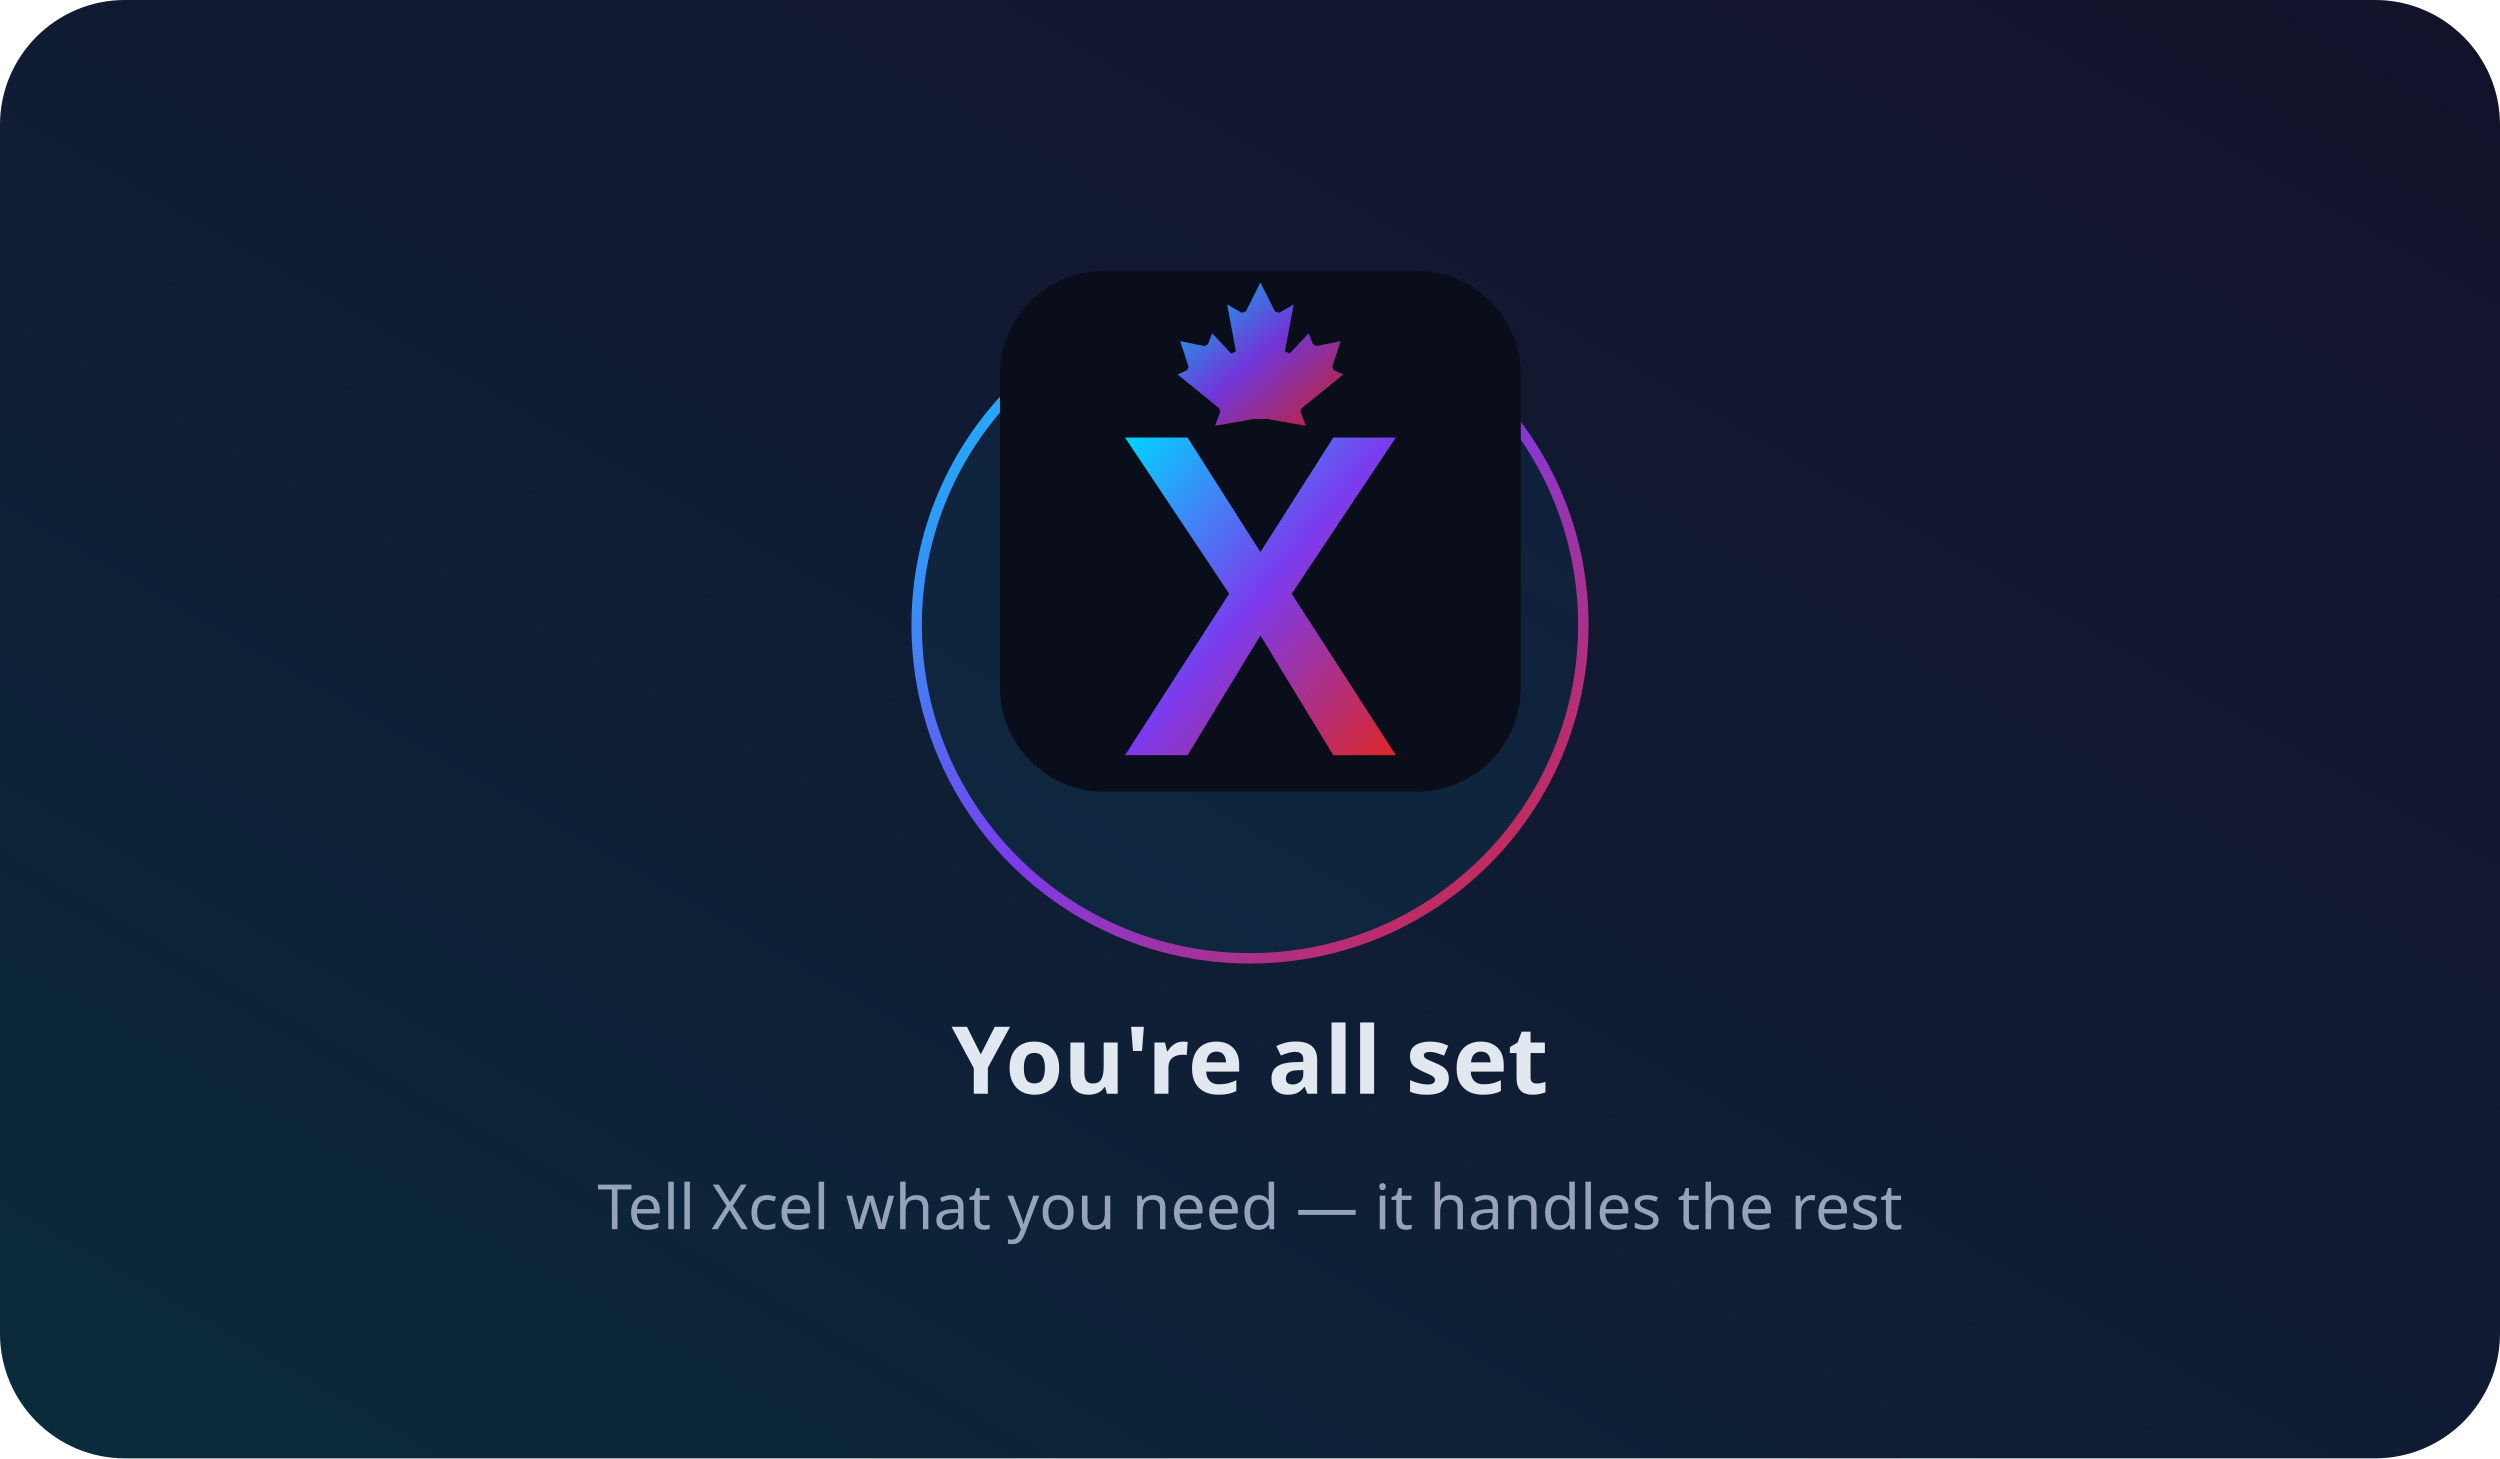
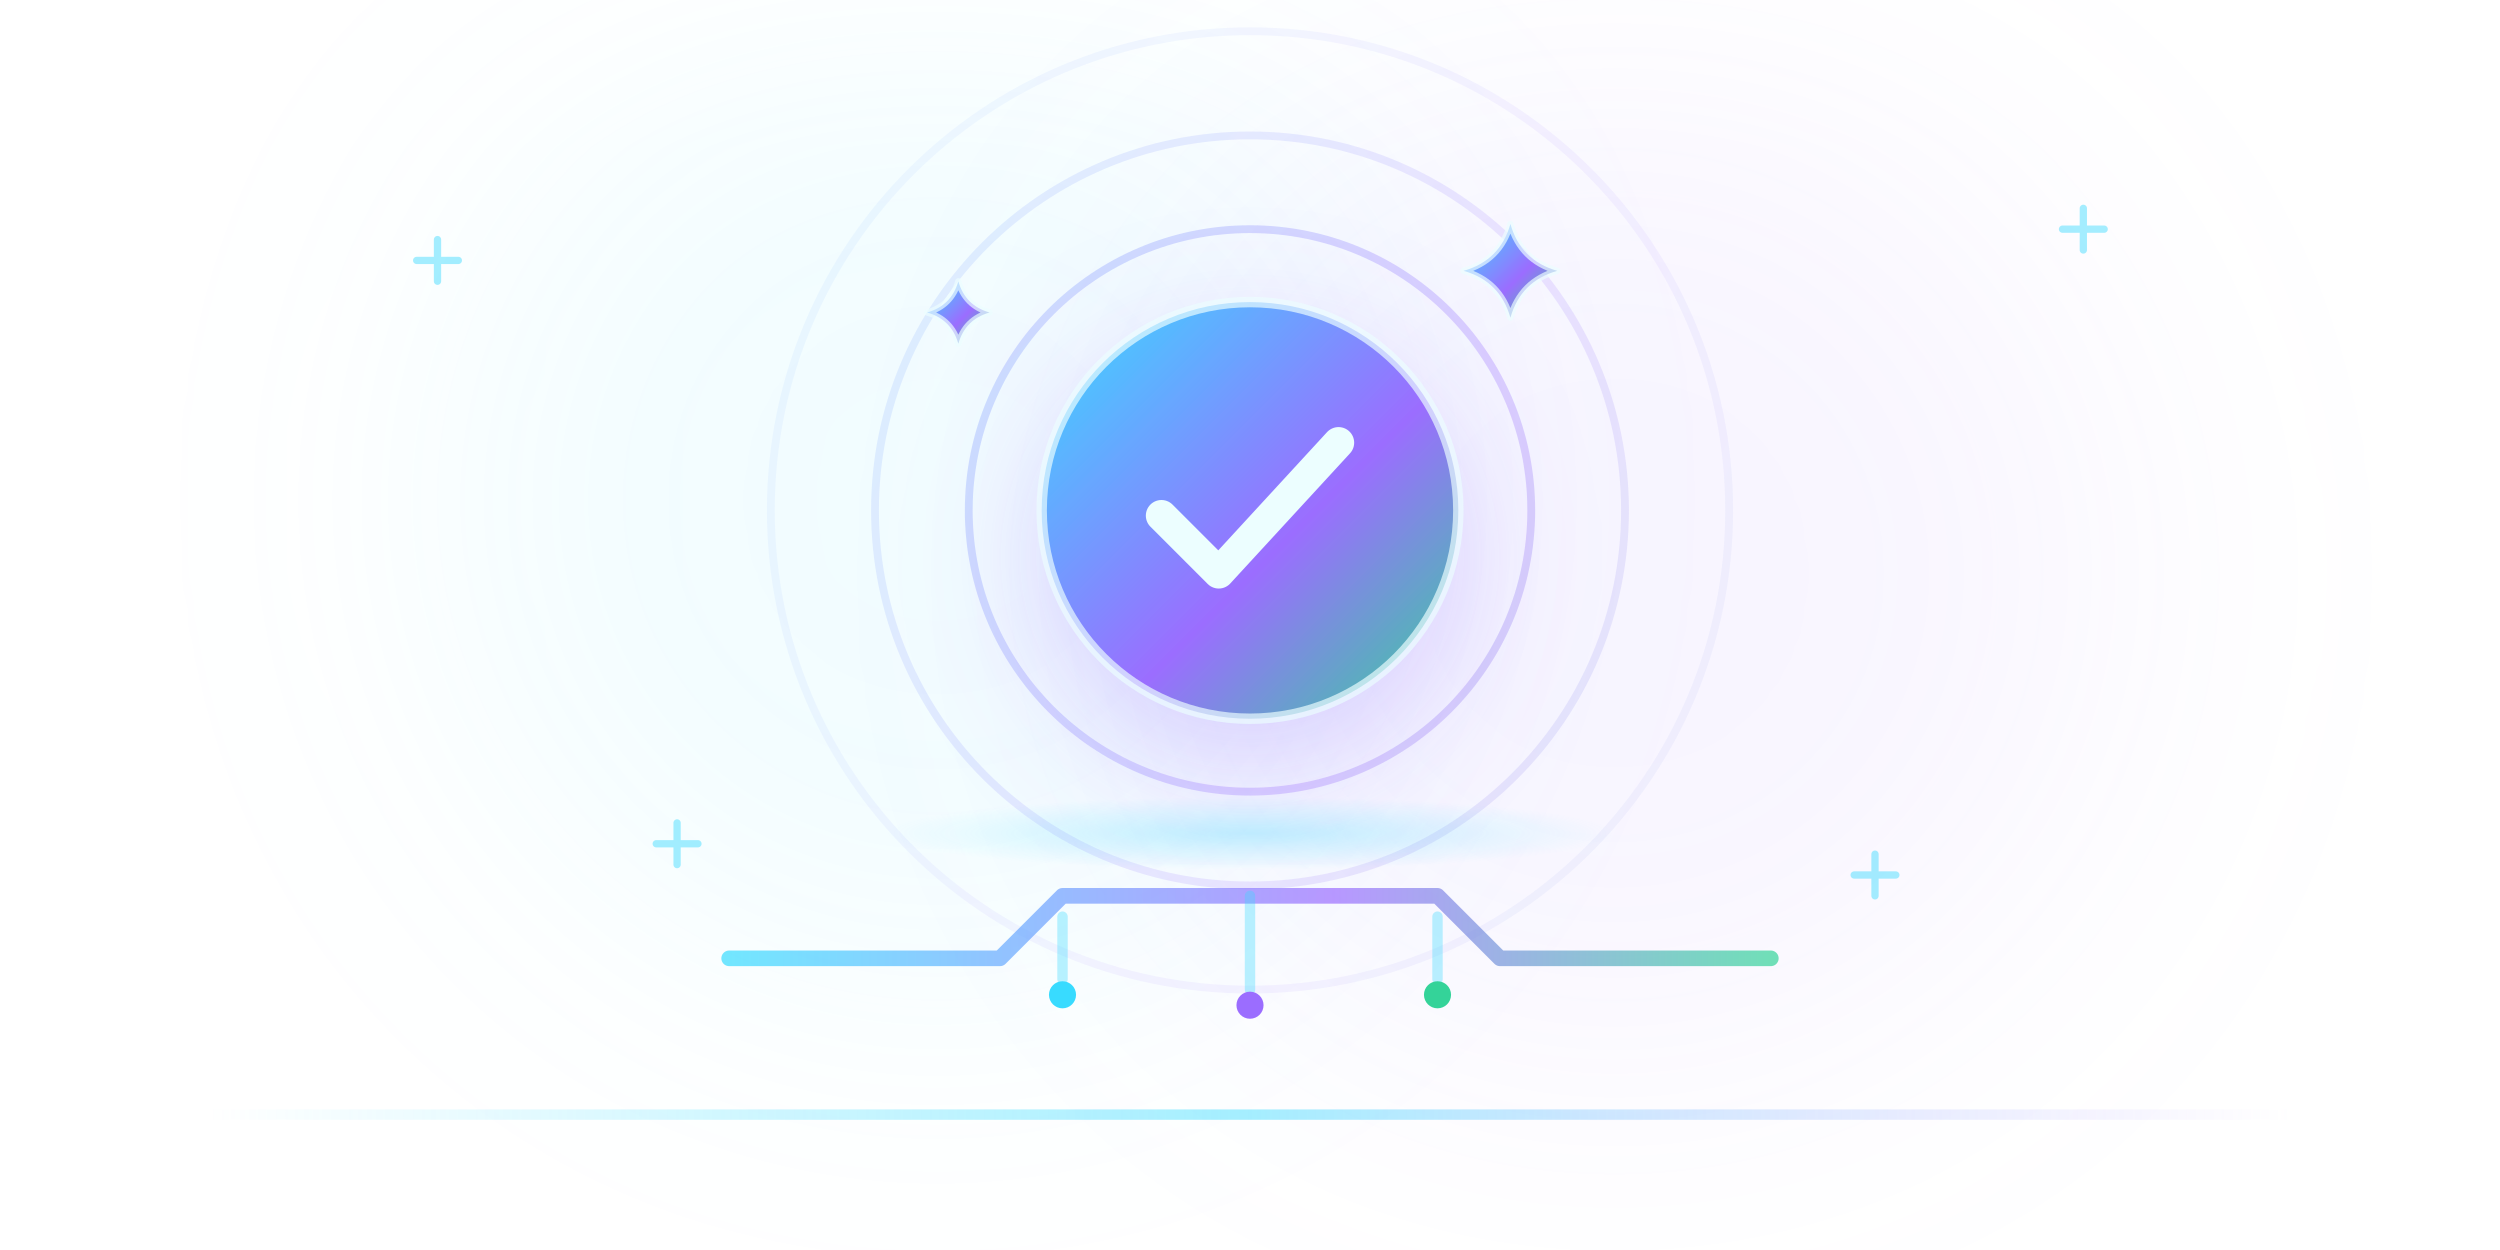
- <svg xmlns="http://www.w3.org/2000/svg" viewBox="0 0 480 280" fill="none">
+ <svg xmlns="http://www.w3.org/2000/svg" viewBox="0 0 480 240" fill="none">
  <defs>
-     <linearGradient id="g" x1="0%" y1="0%" x2="100%" y2="100%">
-       <stop offset="0%" stop-color="#00d4ff" />
-       <stop offset="50%" stop-color="#7c3aed" />
-       <stop offset="100%" stop-color="#dc2626" />
+     <linearGradient id="ao-ready-d-edge" x1="40" y1="20" x2="440" y2="220" gradientUnits="userSpaceOnUse">
+       <stop stop-color="#38dbff" />
+       <stop offset=".55" stop-color="#9b6dff" />
+       <stop offset="1" stop-color="#34d399" />
    </linearGradient>
-     <linearGradient id="gSoft" x1="0%" y1="100%" x2="100%" y2="0%">
-       <stop offset="0%" stop-color="#00d4ff" stop-opacity="0.15" />
-       <stop offset="100%" stop-color="#7c3aed" stop-opacity="0.08" />
+     <linearGradient id="ao-ready-d-horizon" x1="40" y1="0" x2="440" y2="0" gradientUnits="userSpaceOnUse">
+       <stop stop-color="#38dbff" stop-opacity="0" />
+       <stop offset=".5" stop-color="#38dbff" stop-opacity=".45" />
+       <stop offset="1" stop-color="#9b6dff" stop-opacity="0" />
    </linearGradient>
-     <filter id="glow" x="-40%" y="-40%" width="180%" height="180%">
-       <feGaussianBlur stdDeviation="8" result="b" />
-       <feMerge>
-         <feMergeNode in="b" />
-         <feMergeNode in="SourceGraphic" />
-       </feMerge>
+     <radialGradient id="ao-ready-d-shadow" cx="50%" cy="50%" r="50%">
+       <stop offset="0%" stop-color="#38dbff" stop-opacity=".28" />
+       <stop offset="100%" stop-color="#38dbff" stop-opacity="0" />
+     </radialGradient>
+     <filter id="ao-ready-d-glow" x="-35%" y="-35%" width="170%" height="170%" color-interpolation-filters="sRGB">
+       <feDropShadow dx="0" dy="0" stdDeviation="4.5" flood-color="#38dbff" flood-opacity=".55" />
+       <feDropShadow dx="0" dy="9" stdDeviation="13" flood-color="#9b6dff" flood-opacity=".3" />
    </filter>
+     <filter id="ao-ready-d-nglow" x="-140%" y="-140%" width="380%" height="380%" color-interpolation-filters="sRGB">
+       <feDropShadow dx="0" dy="0" stdDeviation="3" flood-color="#38dbff" flood-opacity=".7" />
+     </filter>
+     <filter id="ao-ready-d-bloom" x="-100%" y="-100%" width="300%" height="300%">
+       <feGaussianBlur stdDeviation="30" />
+     </filter>
+     <linearGradient id="ao-ready-d-fill1" x1="140" y1="0" x2="340" y2="0" gradientUnits="userSpaceOnUse">
+       <stop stop-color="#38dbff" />
+       <stop offset=".58" stop-color="#9b6dff" />
+       <stop offset="1" stop-color="#34d399" />
+     </linearGradient>
+     <linearGradient id="ao-ready-d-fill2" x1="200" y1="58" x2="280" y2="138" gradientUnits="userSpaceOnUse">
+       <stop stop-color="#38dbff" />
+       <stop offset=".58" stop-color="#9b6dff" />
+       <stop offset="1" stop-color="#34d399" />
+     </linearGradient>
+     <linearGradient id="ao-ready-d-fill3" x1="281" y1="43" x2="299" y2="61" gradientUnits="userSpaceOnUse">
+       <stop stop-color="#38dbff" />
+       <stop offset=".58" stop-color="#9b6dff" />
+       <stop offset="1" stop-color="#34d399" />
+     </linearGradient>
+     <linearGradient id="ao-ready-d-fill4" x1="178" y1="54" x2="190" y2="66" gradientUnits="userSpaceOnUse">
+       <stop stop-color="#38dbff" />
+       <stop offset=".58" stop-color="#9b6dff" />
+       <stop offset="1" stop-color="#34d399" />
+     </linearGradient>
  </defs>
-   <rect width="480" height="280" rx="24" fill="#0a0e1a" />
-   <rect width="480" height="280" rx="24" fill="url(#gSoft)" />
-   <circle cx="240" cy="120" r="64" stroke="url(#g)" stroke-width="2" fill="#00d4ff" fill-opacity="0.05" />
-   <g transform="translate(192,52) scale(0.5)">
-     <rect width="200" height="200" rx="40" fill="#0a0e1a" />
-     <path d="M102.6,56.9 L117.4,59.5 L115.4,54.0 L115.8,52.8 L131.8,39.8 L128.1,38.1 L127.6,36.8 L130.8,27.0 L121.5,28.9 L120.2,28.2 L118.5,24.0 L111.2,31.8 L109.4,30.9 L112.8,12.9 L107.2,16.1 L105.6,15.6 L100.0,4.5 L94.4,15.6 L92.8,16.1 L87.2,12.9 L90.6,30.9 L88.8,31.8 L81.5,24.0 L79.8,28.2 L78.5,28.9 L69.2,27.0 L72.4,36.8 L71.9,38.1 L68.2,39.8 L84.2,52.8 L84.6,54.0 L82.6,59.5 L97.4,56.9 Z" fill="url(#g)" opacity="0.9" />
-     <path d="M48,64 L72,64 L100,108 L128,64 L152,64 L112,124 L152,186 L128,186 L100,140 L72,186 L48,186 L88,124 Z" fill="url(#g)" />
-   </g>
-   <text x="240" y="210" text-anchor="middle" fill="#e2e8f0" font-size="18" font-weight="600" font-family="system-ui">You're all set</text>
-   <text x="240" y="236" text-anchor="middle" fill="#94a3b8" font-size="12" font-family="system-ui">Tell Xcel what you need — it handles the rest</text>
+   <circle cx="180" cy="96" r="96" fill="#38dbff" opacity=".07" filter="url(#ao-ready-d-bloom)" />
+   <circle cx="310" cy="110" r="96" fill="#9b6dff" opacity=".07" filter="url(#ao-ready-d-bloom)" />
+   <path d="M80 50h8M84 46v8" stroke="#38dbff" stroke-opacity=".45" stroke-width="1.4" stroke-linecap="round" />
+   <path d="M396 44h8M400 40v8" stroke="#38dbff" stroke-opacity=".45" stroke-width="1.4" stroke-linecap="round" />
+   <path d="M126 162h8M130 158v8" stroke="#38dbff" stroke-opacity=".45" stroke-width="1.4" stroke-linecap="round" />
+   <path d="M356 168h8M360 164v8" stroke="#38dbff" stroke-opacity=".45" stroke-width="1.4" stroke-linecap="round" />
+   <circle cx="240" cy="98" r="92" stroke="url(#ao-ready-d-edge)" stroke-opacity=".08" stroke-width="1.5" />
+   <circle cx="240" cy="98" r="72" stroke="url(#ao-ready-d-edge)" stroke-opacity=".16" stroke-width="1.5" />
+   <circle cx="240" cy="98" r="54" stroke="url(#ao-ready-d-edge)" stroke-opacity=".3" stroke-width="1.5" />
+   <path d="M140 184h52l12 -12h72l12 12h52" stroke="url(#ao-ready-d-fill1)" stroke-opacity=".7" stroke-width="3" stroke-linecap="round" stroke-linejoin="round" />
+   <path d="M204 176v12" stroke="#38dbff" stroke-opacity=".34" stroke-width="2" stroke-linecap="round" />
+   <circle cx="204" cy="191" r="2.6" fill="#38dbff" />
+   <path d="M240 172v18" stroke="#38dbff" stroke-opacity=".34" stroke-width="2" stroke-linecap="round" />
+   <circle cx="240" cy="193" r="2.6" fill="#9b6dff" />
+   <path d="M276 176v12" stroke="#38dbff" stroke-opacity=".34" stroke-width="2" stroke-linecap="round" />
+   <circle cx="276" cy="191" r="2.6" fill="#34d399" />
+   <ellipse cx="240" cy="160" rx="70" ry="7" fill="url(#ao-ready-d-shadow)" />
+   <circle cx="240" cy="98" r="40" fill="url(#ao-ready-d-fill2)" filter="url(#ao-ready-d-glow)" />
+   <circle cx="240" cy="98" r="40" stroke="#ecfeff" stroke-opacity=".68" stroke-width="2" />
+   <path d="M223 99l11 11l23 -25" stroke="#ecfeff" stroke-width="6" stroke-linecap="round" stroke-linejoin="round" />
+   <path d="M290 43Q291.98 50.02 299 52Q291.98 53.98 290 61Q288.02 53.98 281 52Q288.02 50.02 290 43Z" fill="url(#ao-ready-d-fill3)" />
+   <path d="M290 43Q291.98 50.02 299 52Q291.98 53.98 290 61Q288.02 53.98 281 52Q288.02 50.02 290 43Z" stroke="#ecfeff" stroke-opacity=".68" stroke-width="1.2" stroke-linejoin="round" />
+   <path d="M184 54Q185.32 58.68 190 60Q185.32 61.32 184 66Q182.68 61.32 178 60Q182.68 58.68 184 54Z" fill="url(#ao-ready-d-fill4)" />
+   <path d="M184 54Q185.32 58.68 190 60Q185.32 61.32 184 66Q182.68 61.32 178 60Q182.68 58.68 184 54Z" stroke="#ecfeff" stroke-opacity=".68" stroke-width="1.2" stroke-linejoin="round" />
+   <path d="M40 214H440" stroke="url(#ao-ready-d-horizon)" stroke-width="2" stroke-linecap="round" />
</svg>
